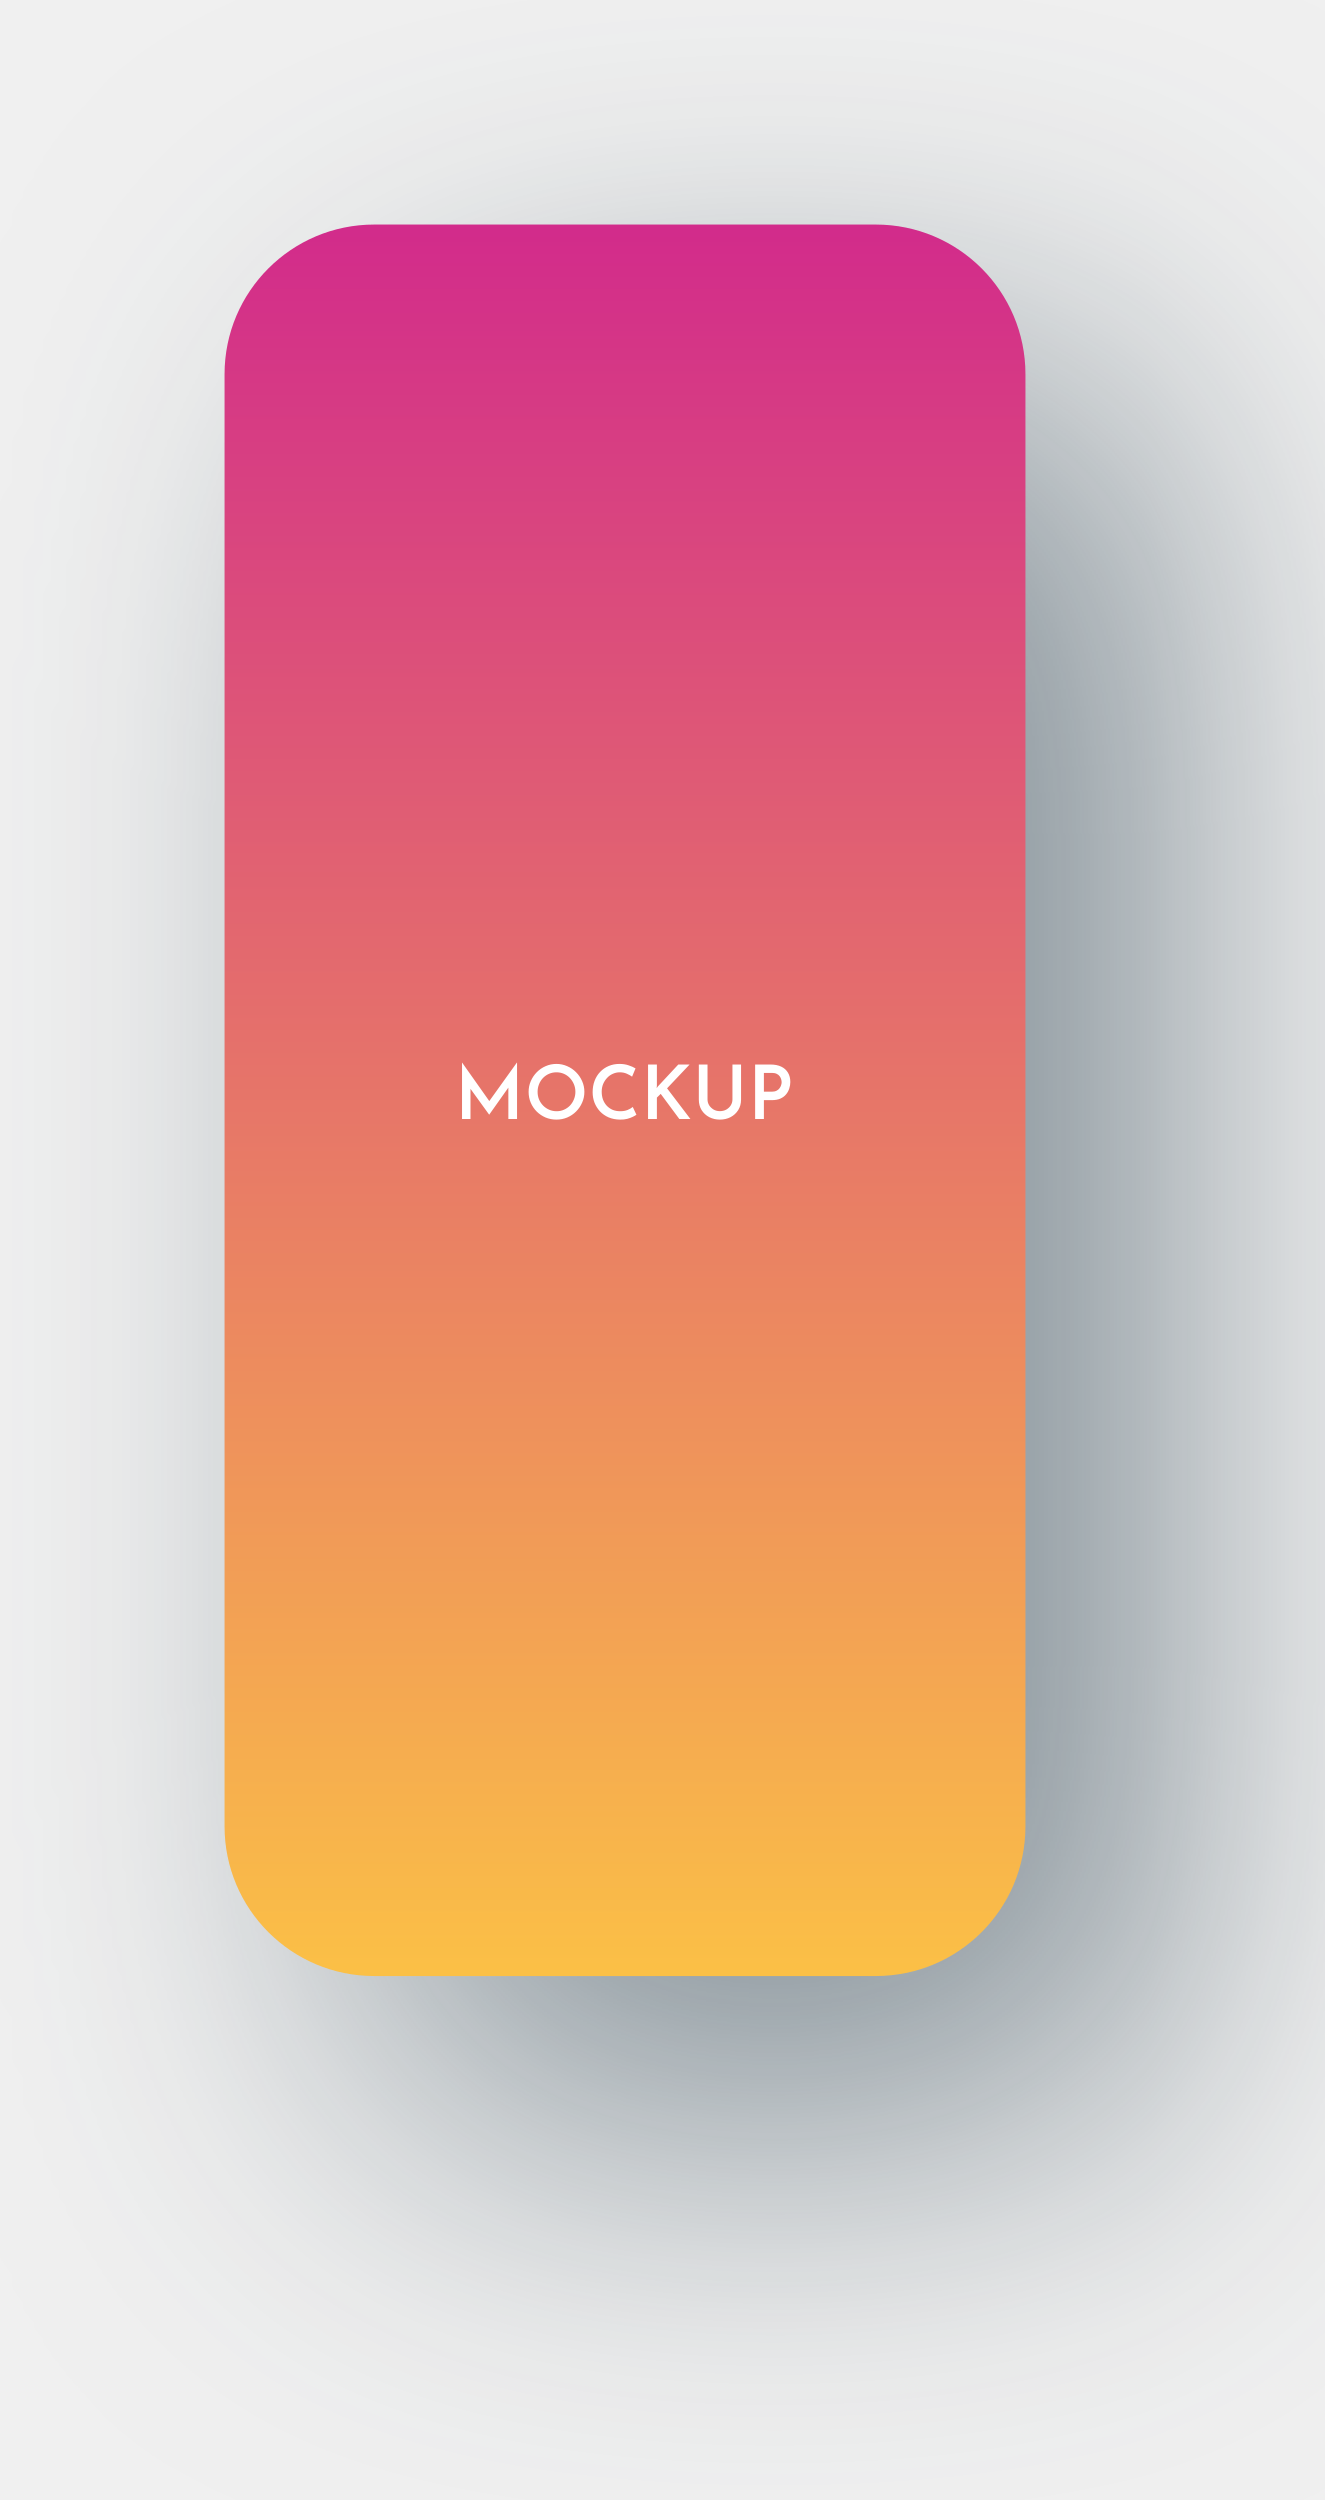
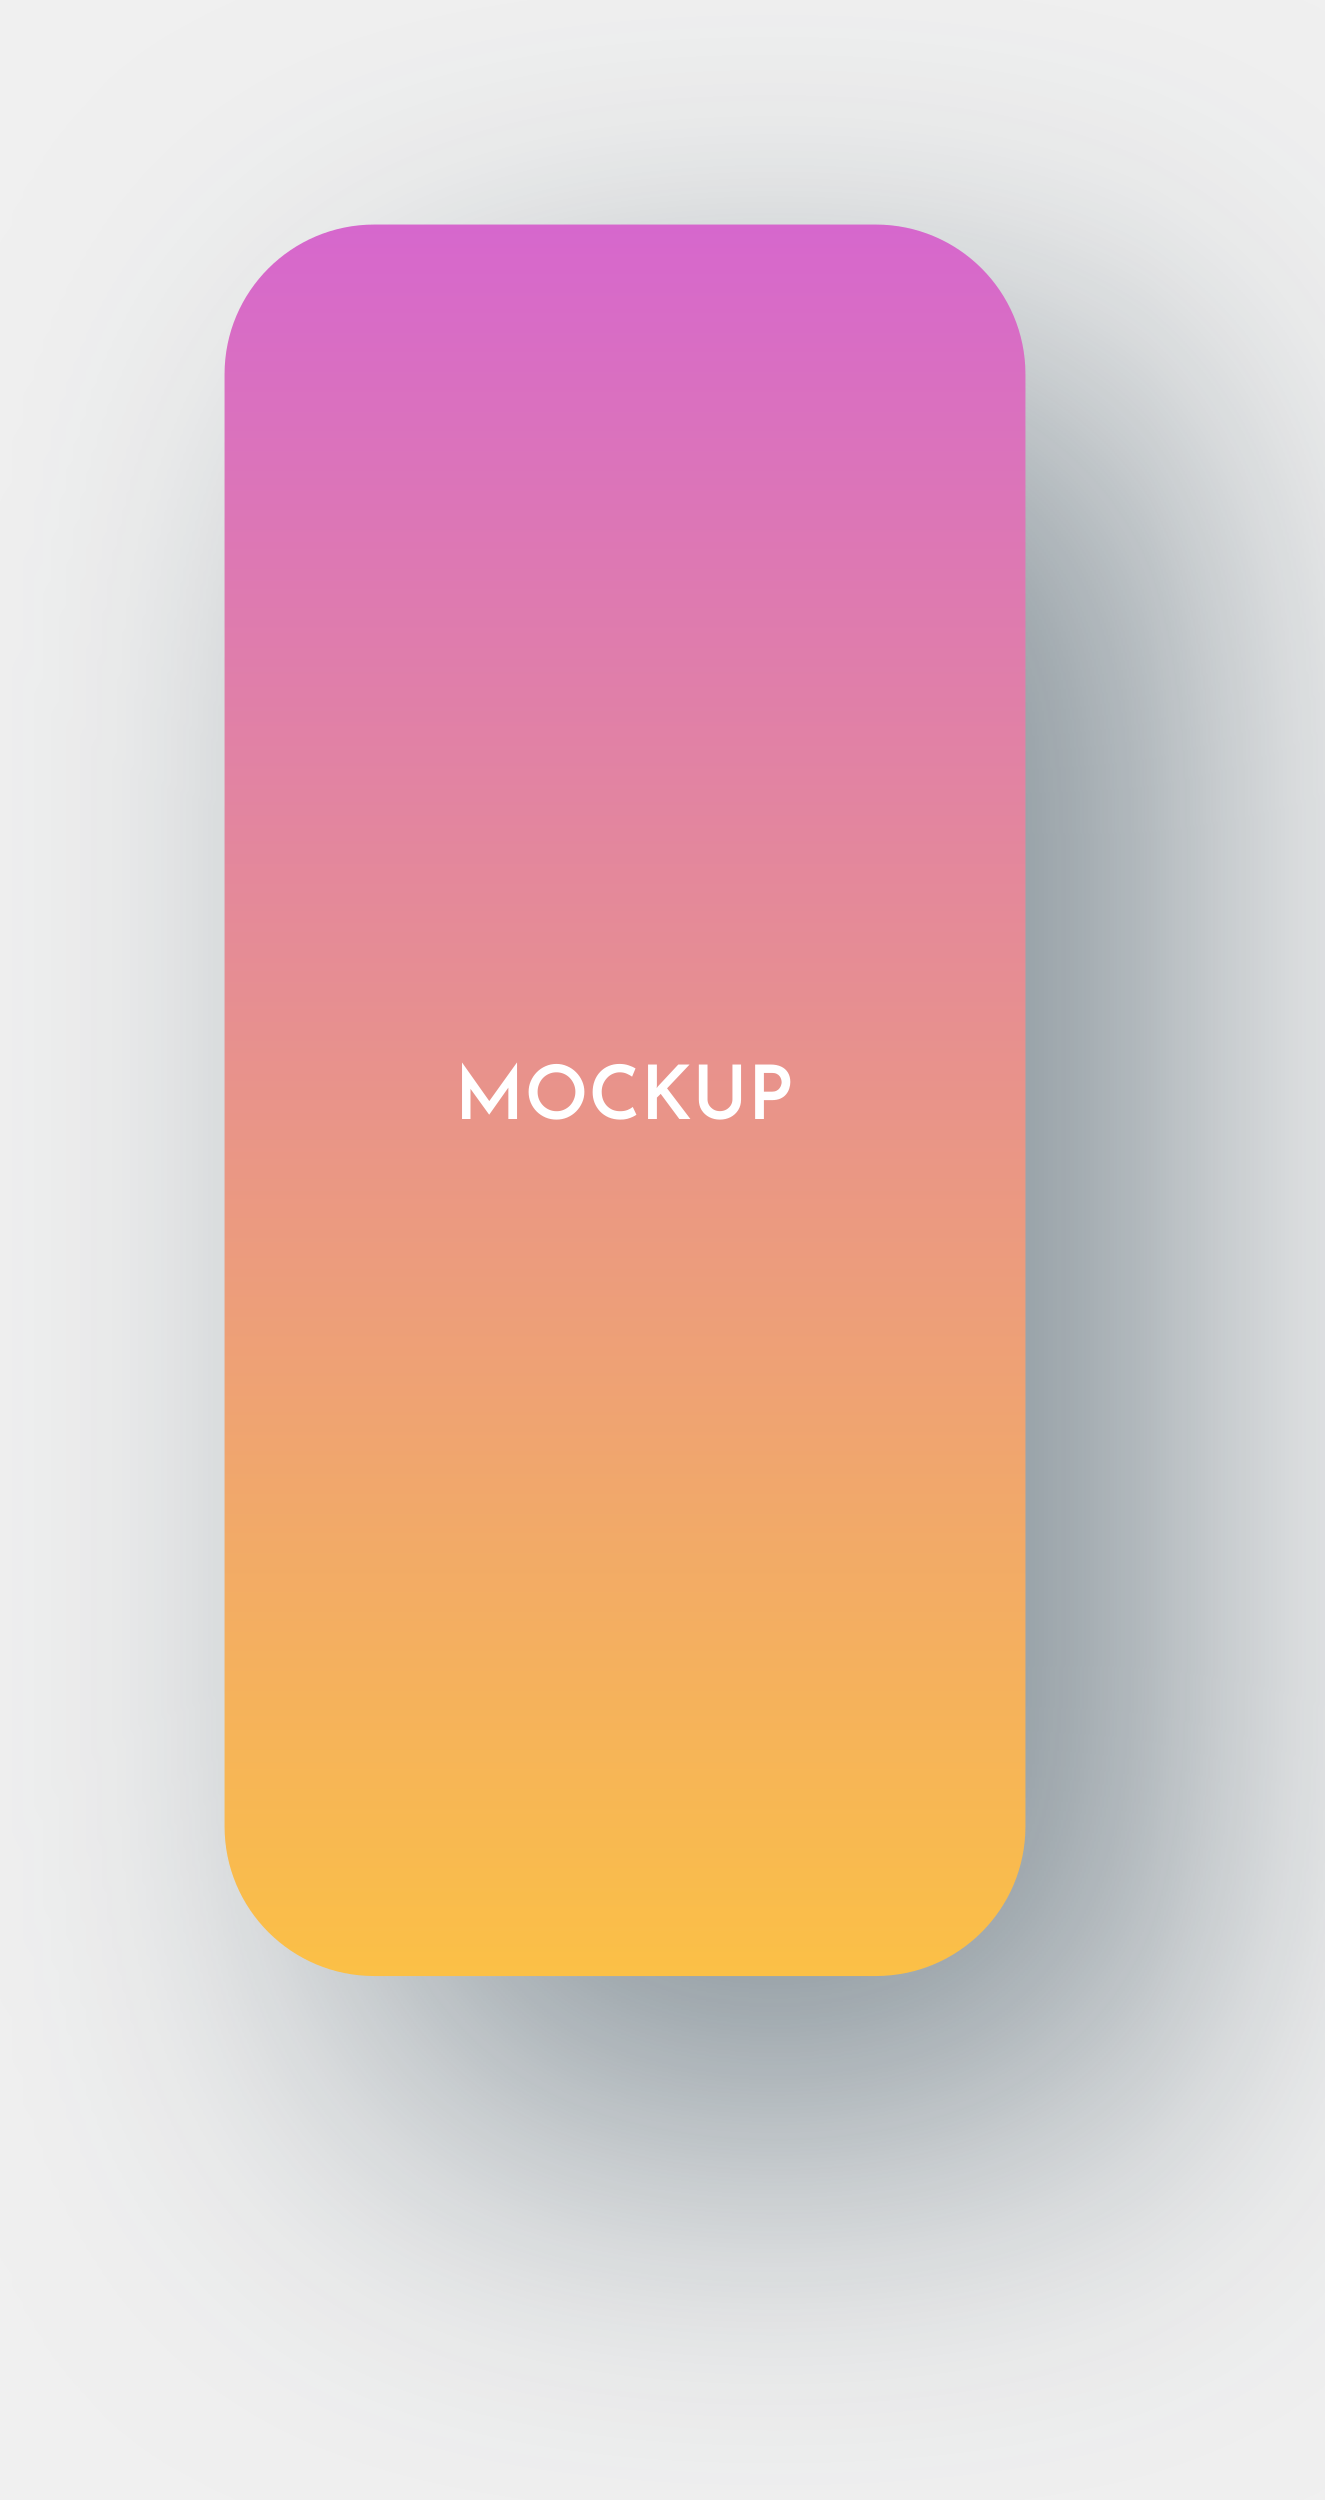
<svg xmlns="http://www.w3.org/2000/svg" width="354" height="668" viewBox="0 0 354 668" fill="none">
  <g filter="url(#filter0_d_120_3440)">
    <rect x="60" y="60" width="214" height="468" rx="40" fill="url(#paint0_linear_120_3440)" />
    <path d="M123.453 299V283.92H123.473L131.313 295.02L130.313 294.8L138.113 283.92H138.153V299H135.833V289.18L135.993 290.38L130.733 297.82H130.693L125.313 290.38L125.713 289.28V299H123.453ZM141.245 291.74C141.245 290.727 141.438 289.773 141.825 288.88C142.211 287.987 142.745 287.193 143.425 286.5C144.105 285.807 144.891 285.267 145.785 284.88C146.691 284.48 147.658 284.28 148.685 284.28C149.698 284.28 150.651 284.48 151.545 284.88C152.451 285.267 153.245 285.807 153.925 286.5C154.618 287.193 155.158 287.987 155.545 288.88C155.945 289.773 156.145 290.727 156.145 291.74C156.145 292.767 155.945 293.727 155.545 294.62C155.158 295.513 154.618 296.307 153.925 297C153.245 297.68 152.451 298.213 151.545 298.6C150.651 298.973 149.698 299.16 148.685 299.16C147.645 299.16 146.678 298.973 145.785 298.6C144.891 298.213 144.105 297.687 143.425 297.02C142.745 296.34 142.211 295.553 141.825 294.66C141.438 293.753 141.245 292.78 141.245 291.74ZM143.645 291.74C143.645 292.46 143.771 293.133 144.025 293.76C144.291 294.387 144.658 294.94 145.125 295.42C145.591 295.887 146.131 296.253 146.745 296.52C147.358 296.787 148.025 296.92 148.745 296.92C149.438 296.92 150.085 296.787 150.685 296.52C151.298 296.253 151.831 295.887 152.285 295.42C152.738 294.94 153.091 294.387 153.345 293.76C153.611 293.133 153.745 292.46 153.745 291.74C153.745 291.007 153.611 290.327 153.345 289.7C153.078 289.073 152.718 288.52 152.265 288.04C151.811 287.56 151.278 287.187 150.665 286.92C150.051 286.653 149.391 286.52 148.685 286.52C147.978 286.52 147.318 286.653 146.705 286.92C146.091 287.187 145.551 287.56 145.085 288.04C144.631 288.52 144.278 289.08 144.025 289.72C143.771 290.347 143.645 291.02 143.645 291.74ZM170.054 297.86C169.854 298.007 169.541 298.187 169.114 298.4C168.687 298.613 168.181 298.8 167.594 298.96C167.021 299.107 166.381 299.173 165.674 299.16C164.541 299.147 163.521 298.947 162.614 298.56C161.707 298.16 160.941 297.627 160.314 296.96C159.687 296.28 159.201 295.507 158.854 294.64C158.521 293.76 158.354 292.827 158.354 291.84C158.354 290.733 158.527 289.72 158.874 288.8C159.221 287.88 159.714 287.087 160.354 286.42C160.994 285.74 161.754 285.213 162.634 284.84C163.514 284.467 164.474 284.28 165.514 284.28C166.434 284.28 167.254 284.407 167.974 284.66C168.707 284.9 169.321 285.173 169.814 285.48L168.894 287.68C168.521 287.413 168.054 287.153 167.494 286.9C166.934 286.647 166.301 286.52 165.594 286.52C164.954 286.52 164.341 286.653 163.754 286.92C163.167 287.173 162.654 287.54 162.214 288.02C161.774 288.487 161.421 289.033 161.154 289.66C160.901 290.287 160.774 290.967 160.774 291.7C160.774 292.46 160.887 293.16 161.114 293.8C161.354 294.427 161.687 294.973 162.114 295.44C162.554 295.907 163.074 296.273 163.674 296.54C164.287 296.793 164.967 296.92 165.714 296.92C166.474 296.92 167.134 296.807 167.694 296.58C168.267 296.34 168.727 296.073 169.074 295.78L170.054 297.86ZM175.52 290.02L175.46 290.76L175.78 290.3L181.24 284.44H184.26L178.24 290.8L184.48 299H181.52L176.54 292.28L175.52 293.28V299H173.16V284.44H175.52V290.02ZM189.049 293.76C189.049 294.333 189.196 294.86 189.489 295.34C189.796 295.807 190.196 296.187 190.689 296.48C191.183 296.76 191.736 296.9 192.349 296.9C192.989 296.9 193.563 296.76 194.069 296.48C194.576 296.187 194.976 295.807 195.269 295.34C195.563 294.86 195.709 294.333 195.709 293.76V284.44H198.009V293.82C198.009 294.873 197.756 295.807 197.249 296.62C196.743 297.42 196.063 298.047 195.209 298.5C194.356 298.94 193.403 299.16 192.349 299.16C191.309 299.16 190.363 298.94 189.509 298.5C188.656 298.047 187.976 297.42 187.469 296.62C186.976 295.807 186.729 294.873 186.729 293.82V284.44H189.049V293.76ZM205.893 284.44C207 284.44 207.947 284.627 208.733 285C209.52 285.373 210.12 285.907 210.533 286.6C210.96 287.293 211.173 288.133 211.173 289.12C211.173 289.693 211.08 290.267 210.893 290.84C210.72 291.413 210.44 291.933 210.053 292.4C209.68 292.867 209.173 293.247 208.533 293.54C207.907 293.82 207.133 293.96 206.213 293.96H204.113V299H201.773V284.44H205.893ZM206.213 291.7C206.72 291.7 207.147 291.613 207.493 291.44C207.84 291.267 208.107 291.047 208.293 290.78C208.493 290.513 208.633 290.24 208.713 289.96C208.807 289.667 208.853 289.407 208.853 289.18C208.853 288.94 208.813 288.68 208.733 288.4C208.653 288.107 208.52 287.833 208.333 287.58C208.147 287.313 207.887 287.1 207.553 286.94C207.22 286.767 206.793 286.68 206.273 286.68H204.113V291.7H206.213Z" fill="white" />
  </g>
  <defs>
    <filter id="filter0_d_120_3440" x="0" y="0" width="414" height="668" filterUnits="userSpaceOnUse" color-interpolation-filters="sRGB">
      <feFlood flood-opacity="0" result="BackgroundImageFix" />
      <feColorMatrix in="SourceAlpha" type="matrix" values="0 0 0 0 0 0 0 0 0 0 0 0 0 0 0 0 0 0 127 0" result="hardAlpha" />
      <feOffset dx="40" dy="40" />
      <feGaussianBlur stdDeviation="50" />
      <feColorMatrix type="matrix" values="0 0 0 0 0.094 0 0 0 0 0.188 0 0 0 0 0.247 0 0 0 0.5 0" />
      <feBlend mode="multiply" in2="BackgroundImageFix" result="effect1_dropShadow_120_3440" />
      <feBlend mode="normal" in="SourceGraphic" in2="effect1_dropShadow_120_3440" result="shape" />
    </filter>
    <linearGradient id="paint0_linear_120_3440" x1="167" y1="60" x2="167" y2="528" gradientUnits="userSpaceOnUse">
-       <stop stop-color="#D22B8B" />
+       <stop stop-color="#d667cd" />
      <stop offset="1" stop-color="#FBC046" />
    </linearGradient>
  </defs>
</svg>
